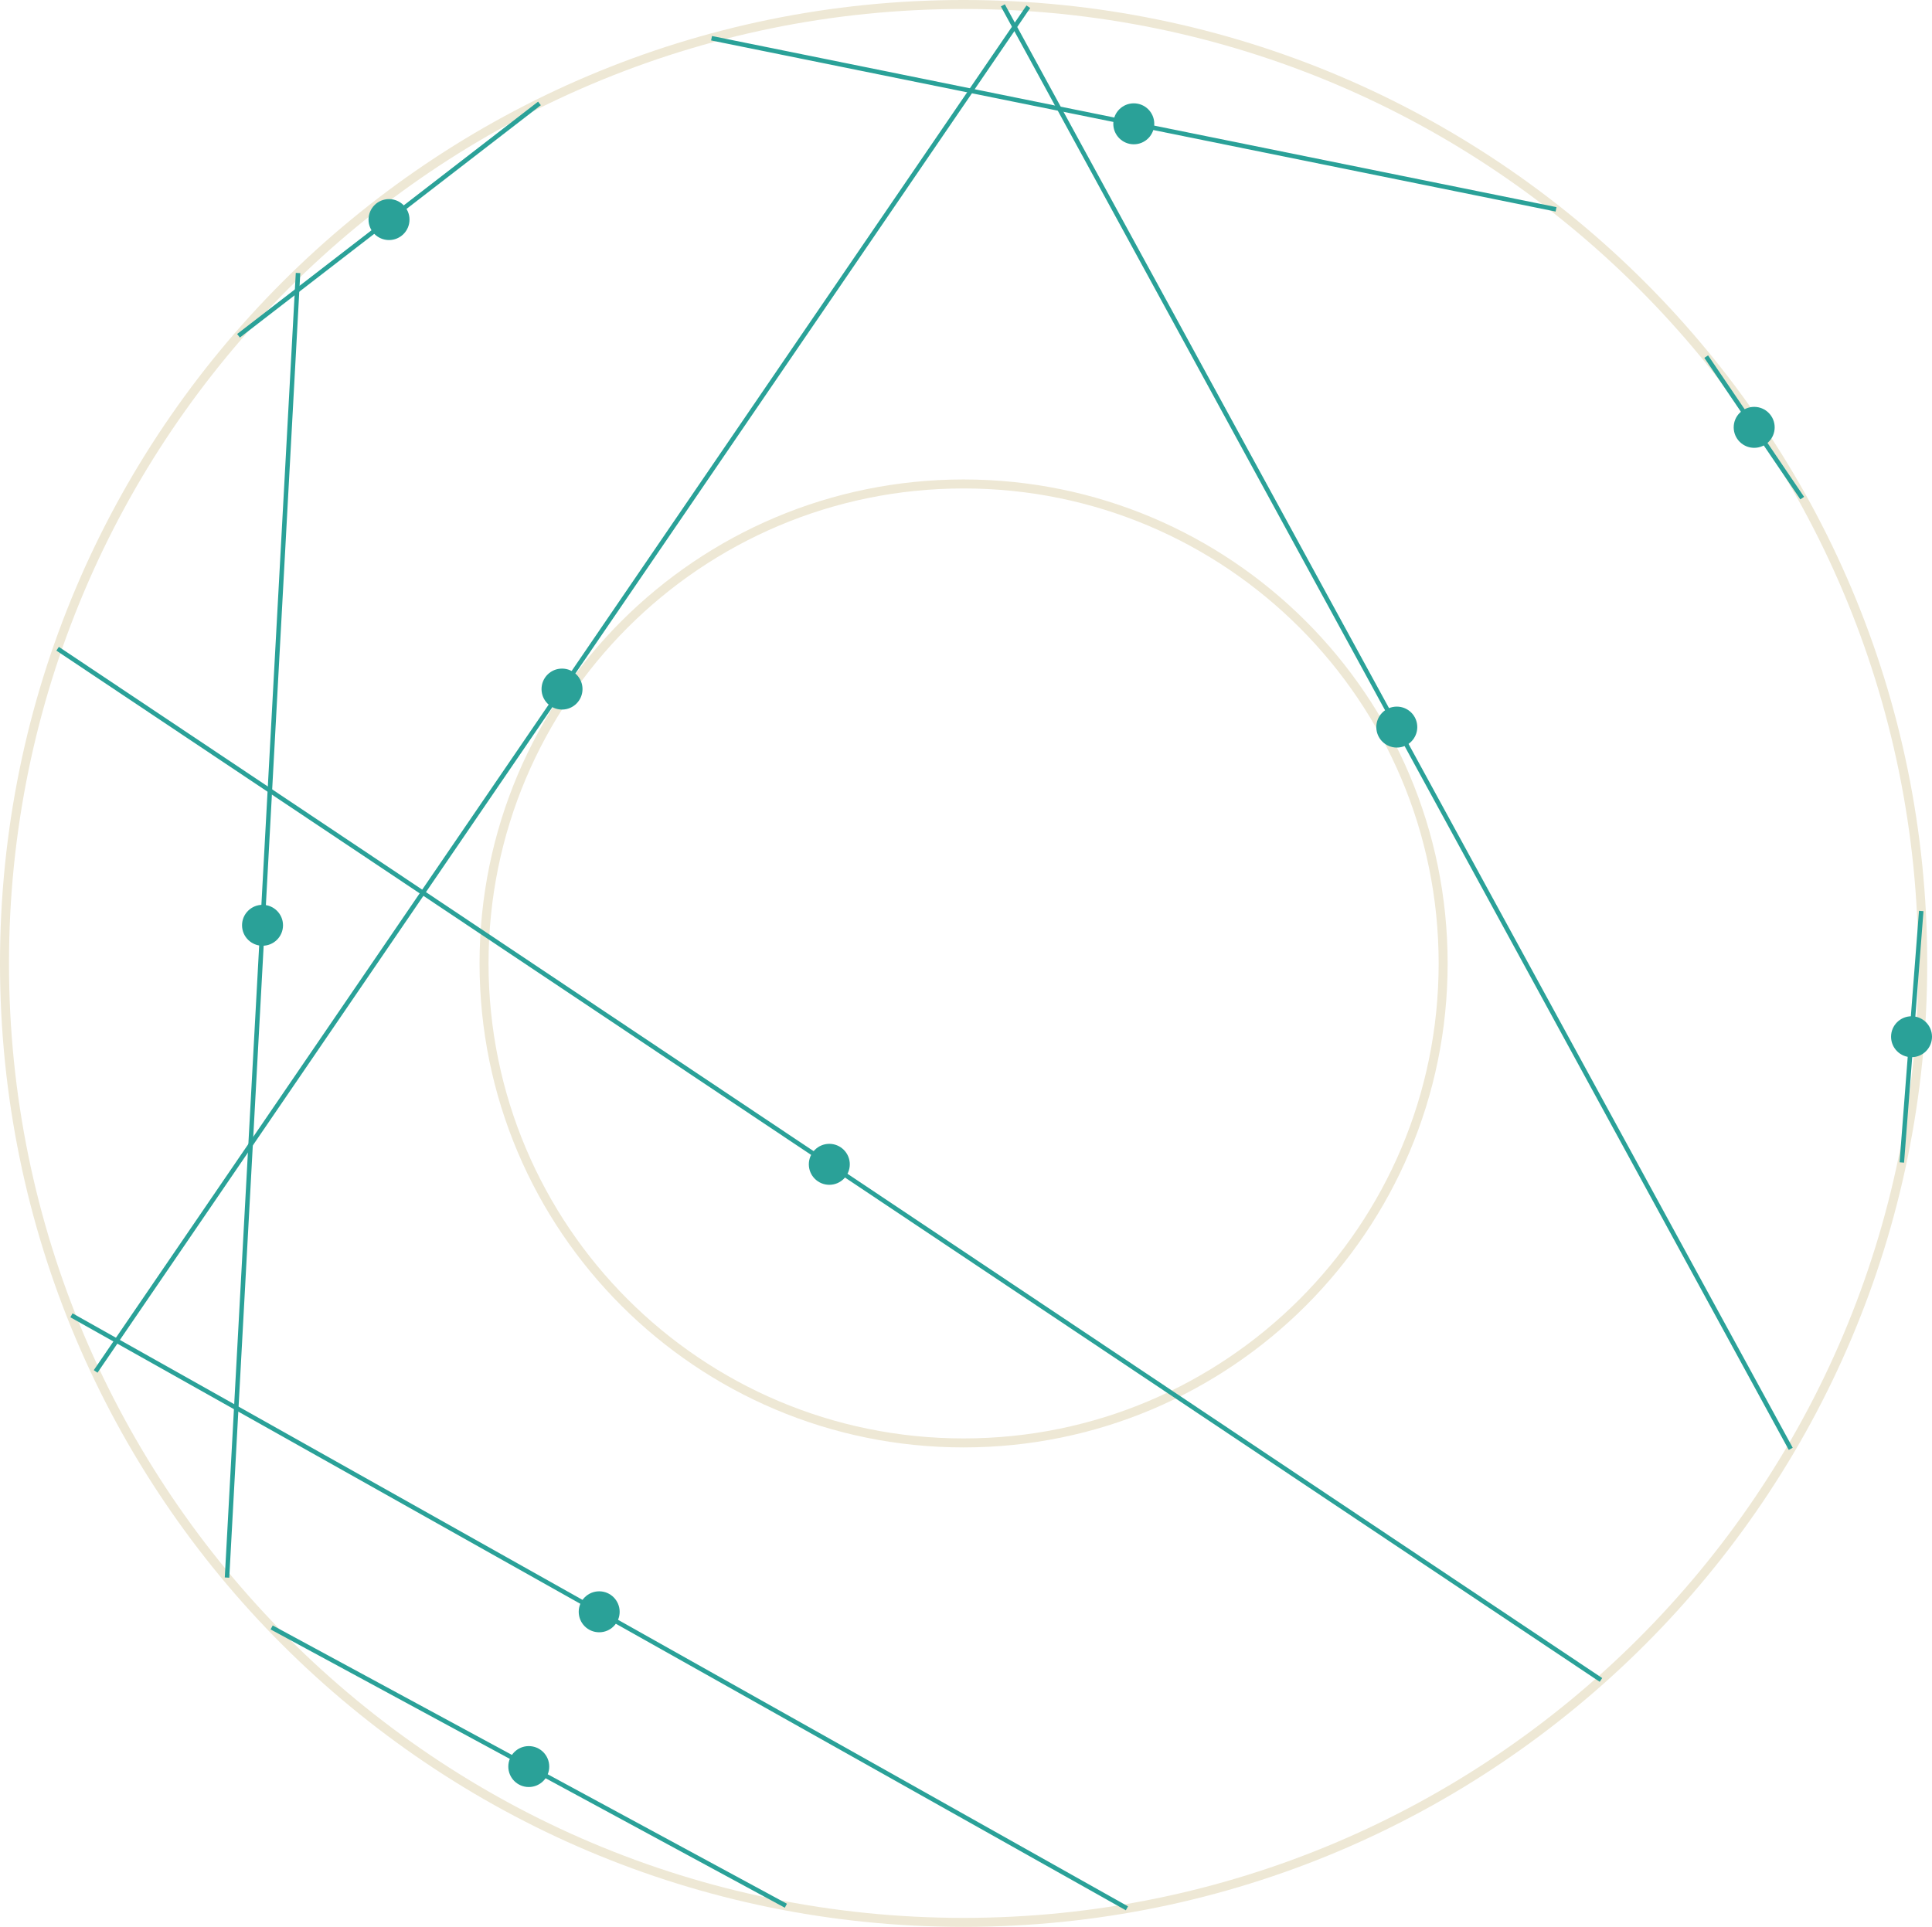
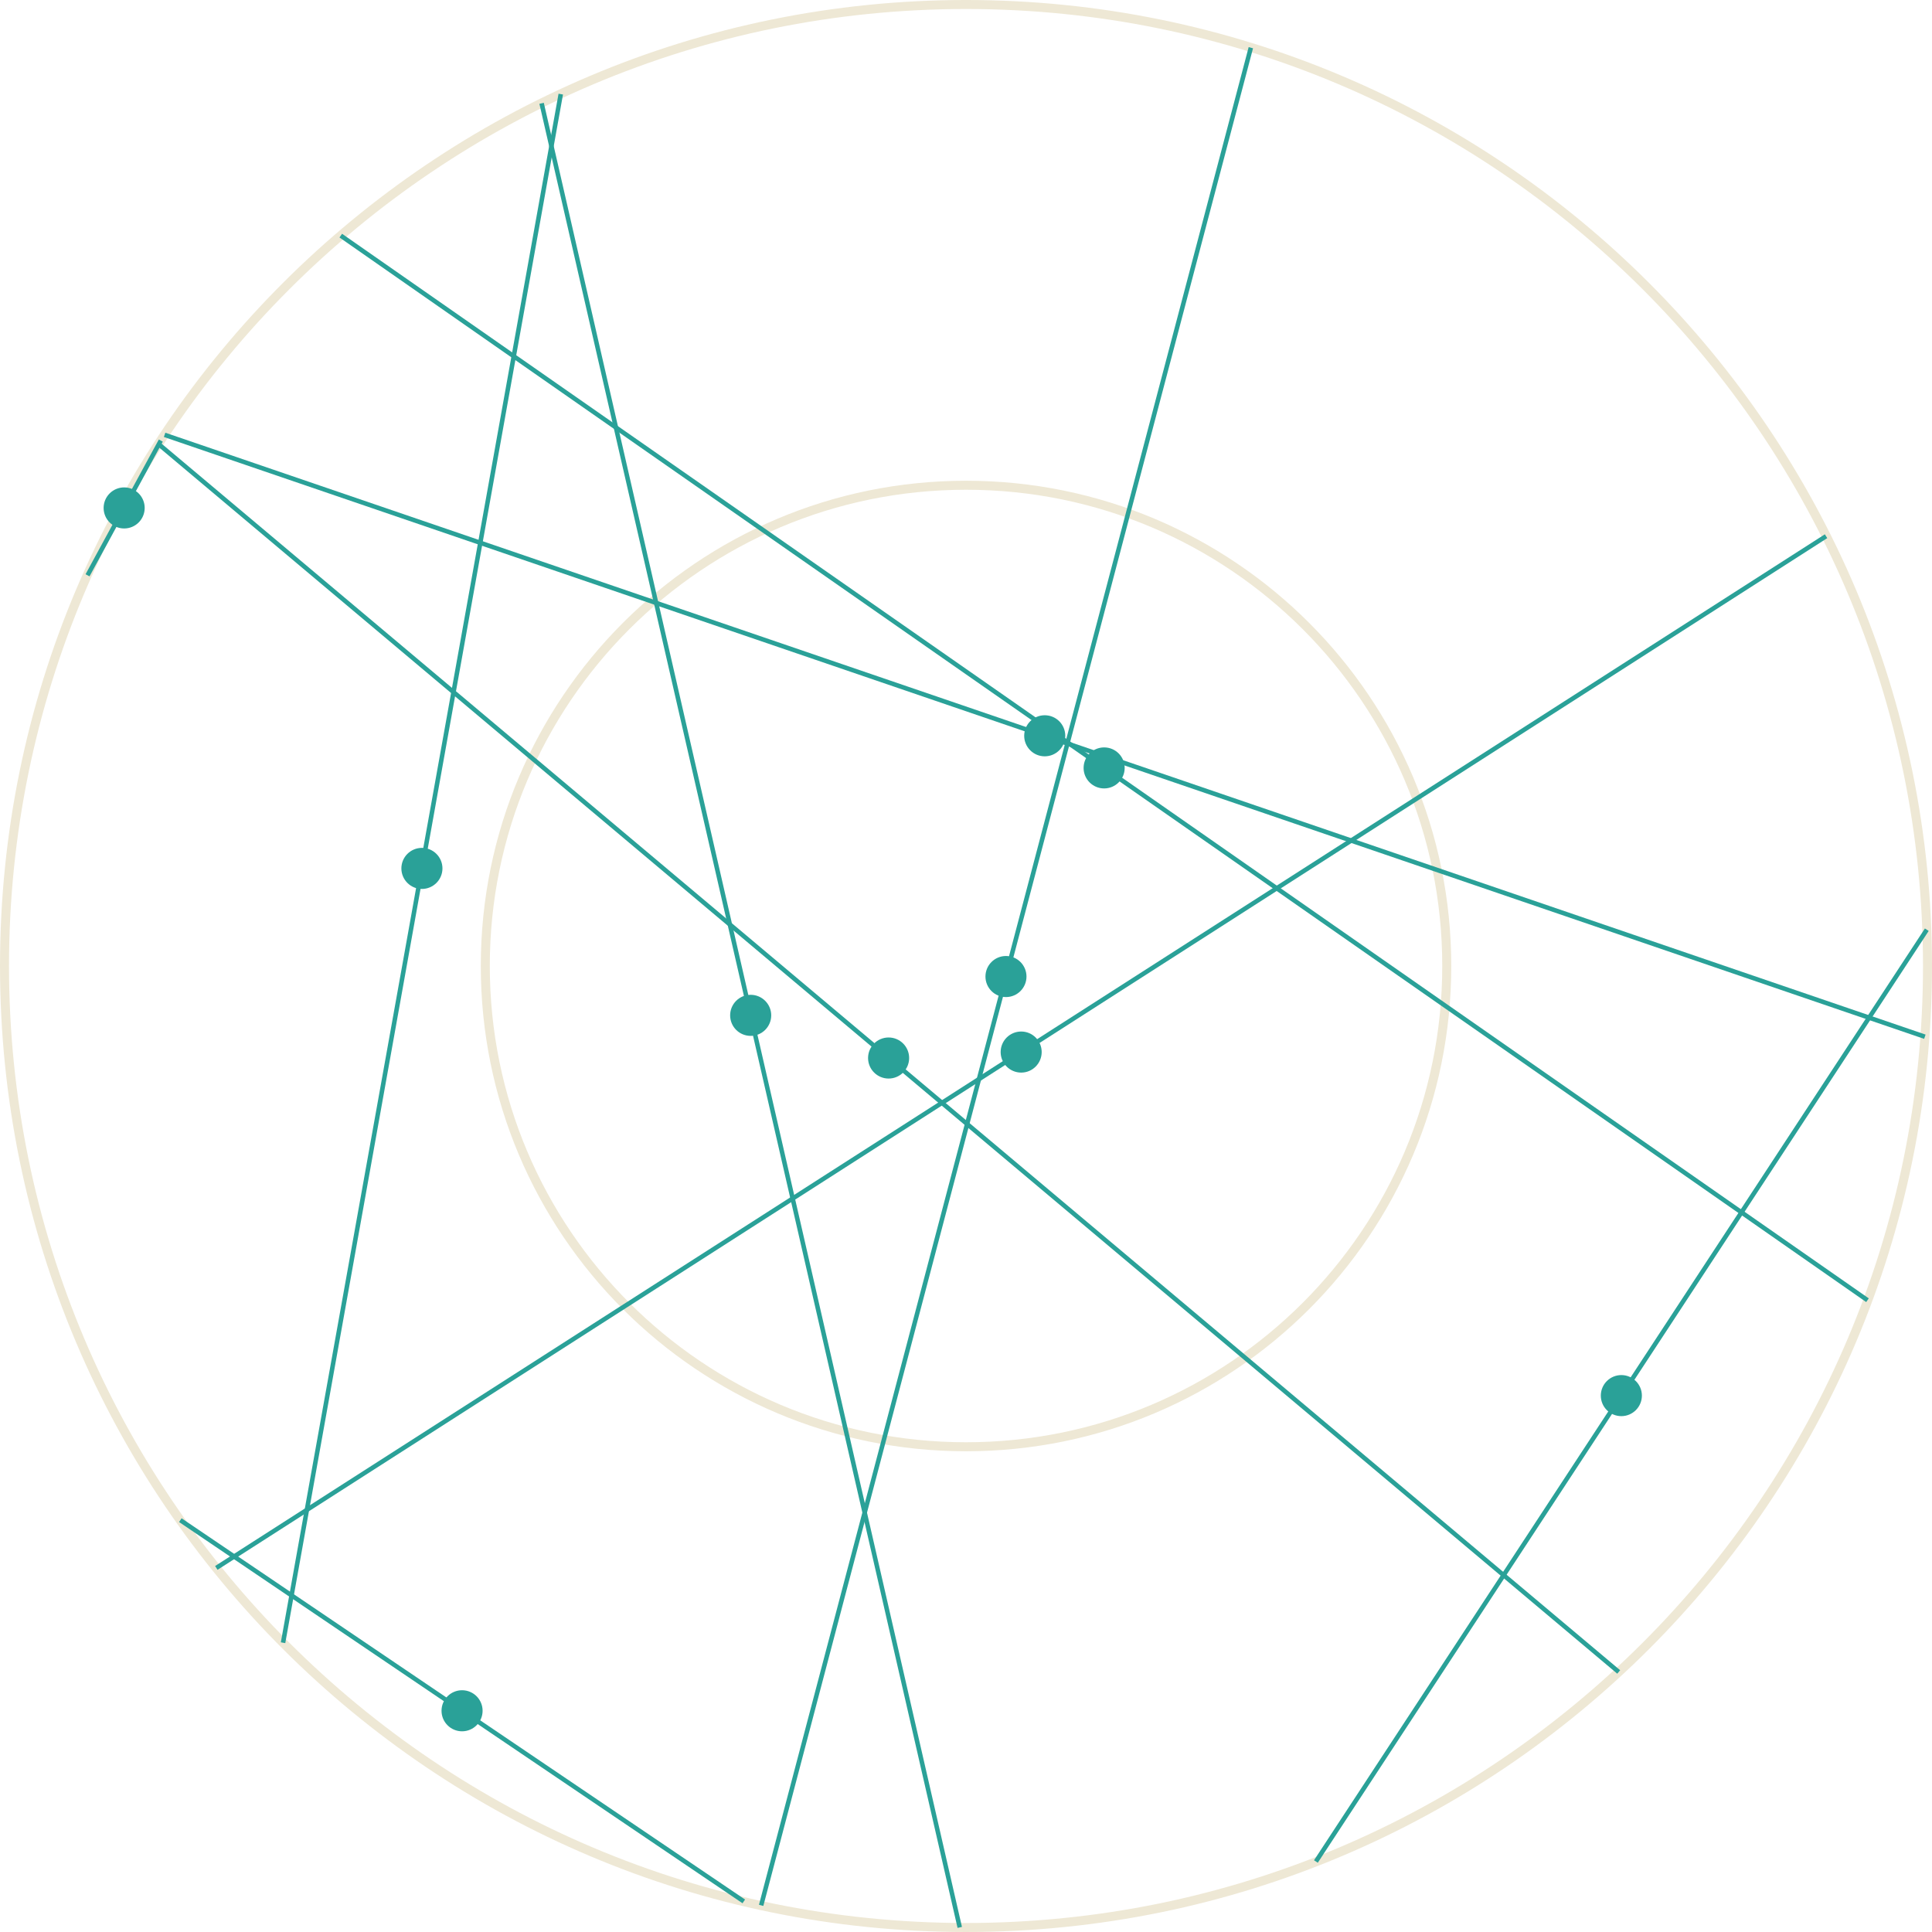
- <svg xmlns="http://www.w3.org/2000/svg" version="1.1" width="171.301pt" height="170.879pt" viewBox="147.973 52.801 171.301 170.879">
+ <svg xmlns="http://www.w3.org/2000/svg" version="1.1" width="170.879pt" height="170.879pt" viewBox="148.183 52.801 170.879 170.879">
  <g id="page1">
-     <path d="M318.453 138.238C318.453 91.273 280.379 53.199 233.41 53.199C186.445 53.199 148.371 91.273 148.371 138.238C148.371 185.207 186.445 223.281 233.41 223.281C280.379 223.281 318.453 185.207 318.453 138.238Z" stroke="#eee8d5" fill="none" stroke-width=".797" />
-     <path d="M275.93 138.238C275.93 114.758 256.894 95.719 233.41 95.719C209.926 95.719 190.891 114.758 190.891 138.238C190.891 161.723 209.926 180.762 233.41 180.762C256.894 180.762 275.93 161.723 275.93 138.238Z" stroke="#eee8d5" fill="none" stroke-width=".797" stroke-miterlimit="10" />
-     <path d="M196.273 209.465C196.273 208.68 195.641 208.047 194.856 208.047C194.074 208.047 193.441 208.68 193.441 209.465C193.441 210.246 194.074 210.879 194.856 210.879C195.641 210.879 196.273 210.246 196.273 209.465Z" fill="#2aa198" />
-     <path d="M196.273 209.465C196.273 208.68 195.641 208.047 194.856 208.047C194.074 208.047 193.441 208.68 193.441 209.465C193.441 210.246 194.074 210.879 194.856 210.879C195.641 210.879 196.273 210.246 196.273 209.465Z" stroke="#2aa198" fill="none" stroke-width=".797" stroke-miterlimit="10" />
-     <path d="M217.652 221.805L172.059 197.125" stroke="#2aa198" fill="none" stroke-width=".399" stroke-miterlimit="10" />
-     <path d="M199.223 113.91C199.223 113.125 198.586 112.492 197.805 112.492C197.019 112.492 196.387 113.125 196.387 113.91C196.387 114.691 197.019 115.328 197.805 115.328C198.586 115.328 199.223 114.691 199.223 113.91Z" fill="#2aa198" />
-     <path d="M199.223 113.91C199.223 113.125 198.586 112.492 197.805 112.492C197.019 112.492 196.387 113.125 196.387 113.91C196.387 114.691 197.019 115.328 197.805 115.328C198.586 115.328 199.223 114.691 199.223 113.91Z" stroke="#2aa198" fill="none" stroke-width=".797" stroke-miterlimit="10" />
-     <path d="M156.453 174.422L239.152 53.398" stroke="#2aa198" fill="none" stroke-width=".399" stroke-miterlimit="10" />
-     <path d="M318.875 144.738C318.875 143.957 318.242 143.324 317.461 143.324C316.676 143.324 316.043 143.957 316.043 144.738C316.043 145.523 316.676 146.156 317.461 146.156C318.242 146.156 318.875 145.523 318.875 144.738Z" fill="#2aa198" />
-     <path d="M318.875 144.738C318.875 143.957 318.242 143.324 317.461 143.324C316.676 143.324 316.043 143.957 316.043 144.738C316.043 145.523 316.676 146.156 317.461 146.156C318.242 146.156 318.875 145.523 318.875 144.738Z" stroke="#2aa198" fill="none" stroke-width=".797" stroke-miterlimit="10" />
-     <path d="M318.32 133.59L316.598 155.891" stroke="#2aa198" fill="none" stroke-width=".399" stroke-miterlimit="10" />
-     <path d="M222.922 156.055C222.922 155.273 222.285 154.637 221.504 154.637C220.723 154.637 220.086 155.273 220.086 156.055C220.086 156.84 220.723 157.473 221.504 157.473C222.285 157.473 222.922 156.84 222.922 156.055Z" fill="#2aa198" />
-     <path d="M222.922 156.055C222.922 155.273 222.285 154.637 221.504 154.637C220.723 154.637 220.086 155.273 220.086 156.055C220.086 156.84 220.723 157.473 221.504 157.473C222.285 157.473 222.922 156.84 222.922 156.055Z" stroke="#2aa198" fill="none" stroke-width=".797" stroke-miterlimit="10" />
-     <path d="M289.922 201.781L153.082 110.332" stroke="#2aa198" fill="none" stroke-width=".399" stroke-miterlimit="10" />
-     <path d="M183.883 72.273C183.883 71.492 183.246 70.856 182.465 70.856C181.68 70.856 181.047 71.492 181.047 72.273C181.047 73.059 181.68 73.691 182.465 73.691C183.246 73.691 183.883 73.059 183.883 72.273Z" fill="#2aa198" />
-     <path d="M183.883 72.273C183.883 71.492 183.246 70.856 182.465 70.856C181.68 70.856 181.047 71.492 181.047 72.273C181.047 73.059 181.68 73.691 182.465 73.691C183.246 73.691 183.883 73.059 183.883 72.273Z" stroke="#2aa198" fill="none" stroke-width=".797" stroke-miterlimit="10" />
-     <path d="M195.805 61.973L169.121 82.578" stroke="#2aa198" fill="none" stroke-width=".399" stroke-miterlimit="10" />
-     <path d="M172.668 134.855C172.668 134.074 172.031 133.441 171.25 133.441C170.469 133.441 169.832 134.074 169.832 134.855C169.832 135.641 170.469 136.273 171.25 136.273C172.031 136.273 172.668 135.641 172.668 134.855Z" fill="#2aa198" />
-     <path d="M172.668 134.855C172.668 134.074 172.031 133.441 171.25 133.441C170.469 133.441 169.832 134.074 169.832 134.855C169.832 135.641 170.469 136.273 171.25 136.273C172.031 136.273 172.668 135.641 172.668 134.855Z" stroke="#2aa198" fill="none" stroke-width=".797" stroke-miterlimit="10" />
-     <path d="M174.398 77.012L168.102 192.703" stroke="#2aa198" fill="none" stroke-width=".399" stroke-miterlimit="10" />
-     <path d="M202.516 195.738C202.516 194.957 201.883 194.32 201.102 194.32C200.316 194.32 199.684 194.957 199.684 195.738C199.684 196.523 200.316 197.156 201.102 197.156C201.883 197.156 202.516 196.523 202.516 195.738Z" fill="#2aa198" />
-     <path d="M202.516 195.738C202.516 194.957 201.883 194.32 201.102 194.32C200.316 194.32 199.684 194.957 199.684 195.738C199.684 196.523 200.316 197.156 201.102 197.156C201.883 197.156 202.516 196.523 202.516 195.738Z" stroke="#2aa198" fill="none" stroke-width=".797" stroke-miterlimit="10" />
-     <path d="M154.309 169.445L247.891 222.035" stroke="#2aa198" fill="none" stroke-width=".399" stroke-miterlimit="10" />
-     <path d="M304.926 90.699C304.926 89.918 304.293 89.281 303.508 89.281C302.727 89.281 302.09 89.918 302.09 90.699C302.09 91.481 302.727 92.117 303.508 92.117C304.293 92.117 304.926 91.481 304.926 90.699Z" fill="#2aa198" />
-     <path d="M304.926 90.699C304.926 89.918 304.293 89.281 303.508 89.281C302.727 89.281 302.09 89.918 302.09 90.699C302.09 91.481 302.727 92.117 303.508 92.117C304.293 92.117 304.926 91.481 304.926 90.699Z" stroke="#2aa198" fill="none" stroke-width=".797" stroke-miterlimit="10" />
-     <path d="M307.766 96.973L299.254 84.426" stroke="#2aa198" fill="none" stroke-width=".399" stroke-miterlimit="10" />
-     <path d="M249.918 63.781C249.918 62.996 249.285 62.363 248.5 62.363C247.719 62.363 247.082 62.996 247.082 63.781C247.082 64.562 247.719 65.199 248.5 65.199C249.285 65.199 249.918 64.562 249.918 63.781Z" fill="#2aa198" />
-     <path d="M249.918 63.781C249.918 62.996 249.285 62.363 248.5 62.363C247.719 62.363 247.082 62.996 247.082 63.781C247.082 64.562 247.719 65.199 248.5 65.199C249.285 65.199 249.918 64.562 249.918 63.781Z" stroke="#2aa198" fill="none" stroke-width=".797" stroke-miterlimit="10" />
-     <path d="M211.062 56.191L285.941 71.367" stroke="#2aa198" fill="none" stroke-width=".399" stroke-miterlimit="10" />
-     <path d="M273.238 117.281C273.238 116.496 272.602 115.863 271.82 115.863C271.035 115.863 270.402 116.496 270.402 117.281C270.402 118.062 271.035 118.699 271.82 118.699C272.602 118.699 273.238 118.062 273.238 117.281Z" fill="#2aa198" />
-     <path d="M273.238 117.281C273.238 116.496 272.602 115.863 271.82 115.863C271.035 115.863 270.402 116.496 270.402 117.281C270.402 118.062 271.035 118.699 271.82 118.699C272.602 118.699 273.238 118.062 273.238 117.281Z" stroke="#2aa198" fill="none" stroke-width=".797" stroke-miterlimit="10" />
-     <path d="M306.75 181.285L236.891 53.277" stroke="#2aa198" fill="none" stroke-width=".399" stroke-miterlimit="10" />
+     <path d="M318.664 138.238C318.664 91.273 280.59 53.199 233.625 53.199C186.656 53.199 148.582 91.273 148.582 138.238C148.582 185.207 186.656 223.281 233.625 223.281C280.59 223.281 318.664 185.207 318.664 138.238Z" stroke="#eee8d5" fill="none" stroke-width=".797" />
+     <path d="M276.144 138.238C276.144 114.758 257.109 95.719 233.625 95.719C210.141 95.719 191.106 114.758 191.106 138.238C191.106 161.723 210.141 180.762 233.625 180.762C257.109 180.762 276.144 161.723 276.144 138.238Z" stroke="#eee8d5" fill="none" stroke-width=".797" stroke-miterlimit="10" />
+     <path d="M242.004 117.879C242.004 117.094 241.371 116.461 240.586 116.461C239.805 116.461 239.168 117.094 239.168 117.879C239.168 118.66 239.805 119.297 240.586 119.297C241.371 119.297 242.004 118.66 242.004 117.879Z" fill="#2aa198" />
+     <path d="M242.004 117.879C242.004 117.094 241.371 116.461 240.586 116.461C239.805 116.461 239.168 117.094 239.168 117.879C239.168 118.66 239.805 119.297 240.586 119.297C241.371 119.297 242.004 118.66 242.004 117.879Z" stroke="#2aa198" fill="none" stroke-width=".797" stroke-miterlimit="10" />
+     <path d="M318.43 144.496L162.742 91.262" stroke="#2aa198" fill="none" stroke-width=".399" stroke-miterlimit="10" />
+     <path d="M215.996 142.605C215.996 141.824 215.359 141.187 214.578 141.187C213.793 141.187 213.16 141.824 213.16 142.605C213.16 143.391 213.793 144.023 214.578 144.023C215.359 144.023 215.996 143.391 215.996 142.605Z" fill="#2aa198" />
+     <path d="M215.996 142.605C215.996 141.824 215.359 141.187 214.578 141.187C213.793 141.187 213.16 141.824 213.16 142.605C213.16 143.391 213.793 144.023 214.578 144.023C215.359 144.023 215.996 143.391 215.996 142.605Z" stroke="#2aa198" fill="none" stroke-width=".797" stroke-miterlimit="10" />
+     <path d="M196.086 61.938L233.07 223.273" stroke="#2aa198" fill="none" stroke-width=".399" stroke-miterlimit="10" />
+     <path d="M186.918 129.609C186.918 128.824 186.281 128.191 185.5 128.191C184.719 128.191 184.082 128.824 184.082 129.609C184.082 130.391 184.719 131.027 185.5 131.027C186.281 131.027 186.918 130.391 186.918 129.609Z" fill="#2aa198" />
+     <path d="M186.918 129.609C186.918 128.824 186.281 128.191 185.5 128.191C184.719 128.191 184.082 128.824 184.082 129.609C184.082 130.391 184.719 131.027 185.5 131.027C186.281 131.027 186.918 130.391 186.918 129.609Z" stroke="#2aa198" fill="none" stroke-width=".797" stroke-miterlimit="10" />
+     <path d="M197.781 61.125L173.219 198.094" stroke="#2aa198" fill="none" stroke-width=".399" stroke-miterlimit="10" />
+     <path d="M239.918 145.852C239.918 145.07 239.285 144.434 238.504 144.434C237.719 144.434 237.086 145.07 237.086 145.852S237.719 147.27 238.504 147.27C239.285 147.27 239.918 146.633 239.918 145.852Z" fill="#2aa198" />
+     <path d="M239.918 145.852C239.918 145.07 239.285 144.434 238.504 144.434C237.719 144.434 237.086 145.07 237.086 145.852S237.719 147.27 238.504 147.27C239.285 147.27 239.918 146.633 239.918 145.852Z" stroke="#2aa198" fill="none" stroke-width=".797" stroke-miterlimit="10" />
+     <path d="M167.316 191.477L309.691 100.227" stroke="#2aa198" fill="none" stroke-width=".399" stroke-miterlimit="10" />
+     <path d="M190.469 204.113C190.469 203.328 189.832 202.695 189.051 202.695C188.269 202.695 187.633 203.328 187.633 204.113C187.633 204.894 188.269 205.531 189.051 205.531C189.832 205.531 190.469 204.894 190.469 204.113Z" fill="#2aa198" />
+     <path d="M190.469 204.113C190.469 203.328 189.832 202.695 189.051 202.695C188.269 202.695 187.633 203.328 187.633 204.113C187.633 204.894 188.269 205.531 189.051 205.531C189.832 205.531 190.469 204.894 190.469 204.113Z" stroke="#2aa198" fill="none" stroke-width=".797" stroke-miterlimit="10" />
+     <path d="M213.969 220.973L164.133 187.254" stroke="#2aa198" fill="none" stroke-width=".399" stroke-miterlimit="10" />
+     <path d="M238.574 139.172C238.574 138.391 237.941 137.754 237.16 137.754C236.375 137.754 235.742 138.391 235.742 139.172S236.375 140.59 237.16 140.59C237.941 140.59 238.574 139.953 238.574 139.172Z" fill="#2aa198" />
+     <path d="M238.574 139.172C238.574 138.391 237.941 137.754 237.16 137.754C236.375 137.754 235.742 138.391 235.742 139.172S236.375 140.59 237.16 140.59C237.941 140.59 238.574 139.953 238.574 139.172Z" stroke="#2aa198" fill="none" stroke-width=".797" stroke-miterlimit="10" />
+     <path d="M215.504 221.324L258.816 57.02" stroke="#2aa198" fill="none" stroke-width=".399" stroke-miterlimit="10" />
+     <path d="M160.582 97.727C160.582 96.945 159.949 96.309 159.164 96.309C158.383 96.309 157.746 96.945 157.746 97.727C157.746 98.508 158.383 99.144 159.164 99.144C159.949 99.144 160.582 98.508 160.582 97.727Z" fill="#2aa198" />
+     <path d="M160.582 97.727C160.582 96.945 159.949 96.309 159.164 96.309C158.383 96.309 157.746 96.945 157.746 97.727C157.746 98.508 158.383 99.144 159.164 99.144C159.949 99.144 160.582 98.508 160.582 97.727Z" stroke="#2aa198" fill="none" stroke-width=".797" stroke-miterlimit="10" />
+     <path d="M162.406 91.769L155.926 103.684" stroke="#2aa198" fill="none" stroke-width=".399" stroke-miterlimit="10" />
+     <path d="M293.004 176.238C293.004 175.457 292.367 174.82 291.586 174.82C290.801 174.82 290.168 175.457 290.168 176.238C290.168 177.019 290.801 177.656 291.586 177.656C292.367 177.656 293.004 177.019 293.004 176.238Z" fill="#2aa198" />
+     <path d="M293.004 176.238C293.004 175.457 292.367 174.82 291.586 174.82C290.801 174.82 290.168 175.457 290.168 176.238C290.168 177.019 290.801 177.656 291.586 177.656C292.367 177.656 293.004 177.019 293.004 176.238Z" stroke="#2aa198" fill="none" stroke-width=".797" stroke-miterlimit="10" />
+     <path d="M264.57 217.445L318.602 135.031" stroke="#2aa198" fill="none" stroke-width=".399" stroke-miterlimit="10" />
+     <path d="M247.258 120.723C247.258 119.938 246.621 119.305 245.84 119.305C245.059 119.305 244.422 119.938 244.422 120.723C244.422 121.504 245.059 122.137 245.84 122.137C246.621 122.137 247.258 121.504 247.258 120.723Z" fill="#2aa198" />
+     <path d="M247.258 120.723C247.258 119.938 246.621 119.305 245.84 119.305C245.059 119.305 244.422 119.938 244.422 120.723C244.422 121.504 245.059 122.137 245.84 122.137C246.621 122.137 247.258 121.504 247.258 120.723Z" stroke="#2aa198" fill="none" stroke-width=".797" stroke-miterlimit="10" />
+     <path d="M178.324 73.641L313.356 167.801" stroke="#2aa198" fill="none" stroke-width=".399" stroke-miterlimit="10" />
+     <path d="M228.195 146.379C228.195 145.598 227.563 144.961 226.777 144.961C225.996 144.961 225.359 145.598 225.359 146.379S225.996 147.797 226.777 147.797C227.563 147.797 228.195 147.16 228.195 146.379Z" fill="#2aa198" />
+     <path d="M228.195 146.379C228.195 145.598 227.563 144.961 226.777 144.961C225.996 144.961 225.359 145.598 225.359 146.379S225.996 147.797 226.777 147.797C227.563 147.797 228.195 147.16 228.195 146.379Z" stroke="#2aa198" fill="none" stroke-width=".797" stroke-miterlimit="10" />
+     <path d="M162.207 92.078L291.352 200.68" stroke="#2aa198" fill="none" stroke-width=".399" stroke-miterlimit="10" />
  </g>
</svg>
